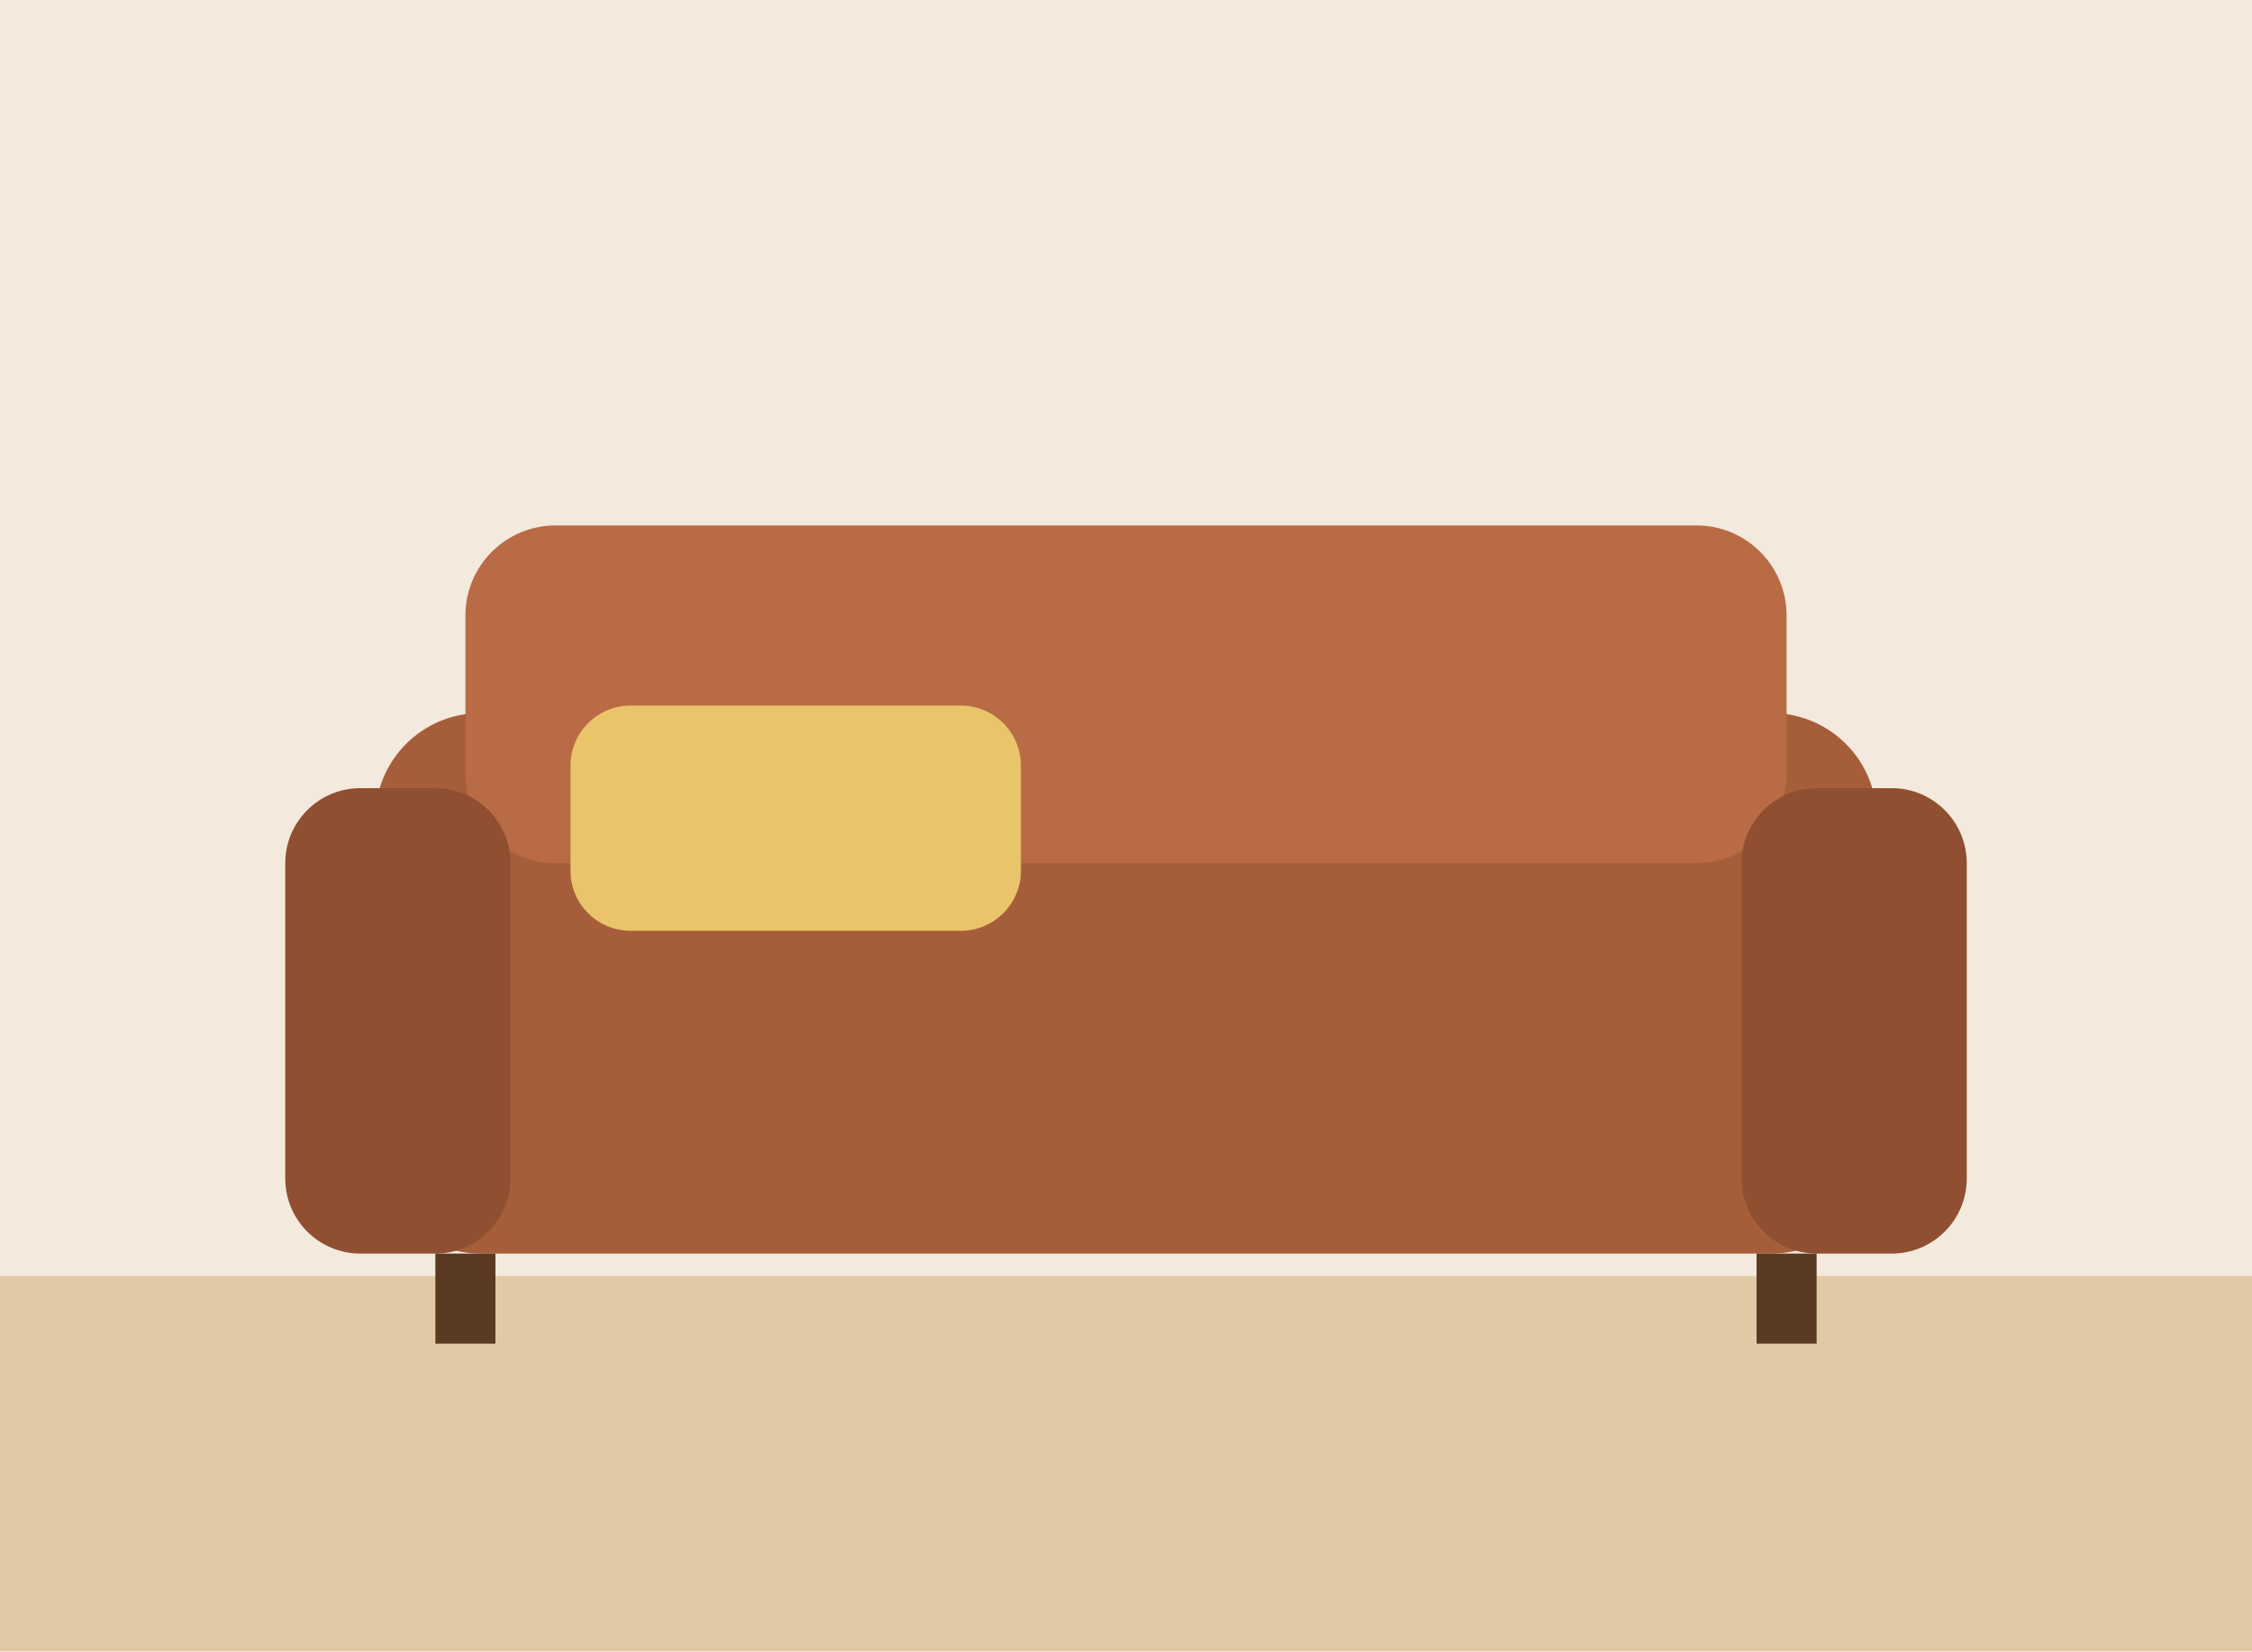
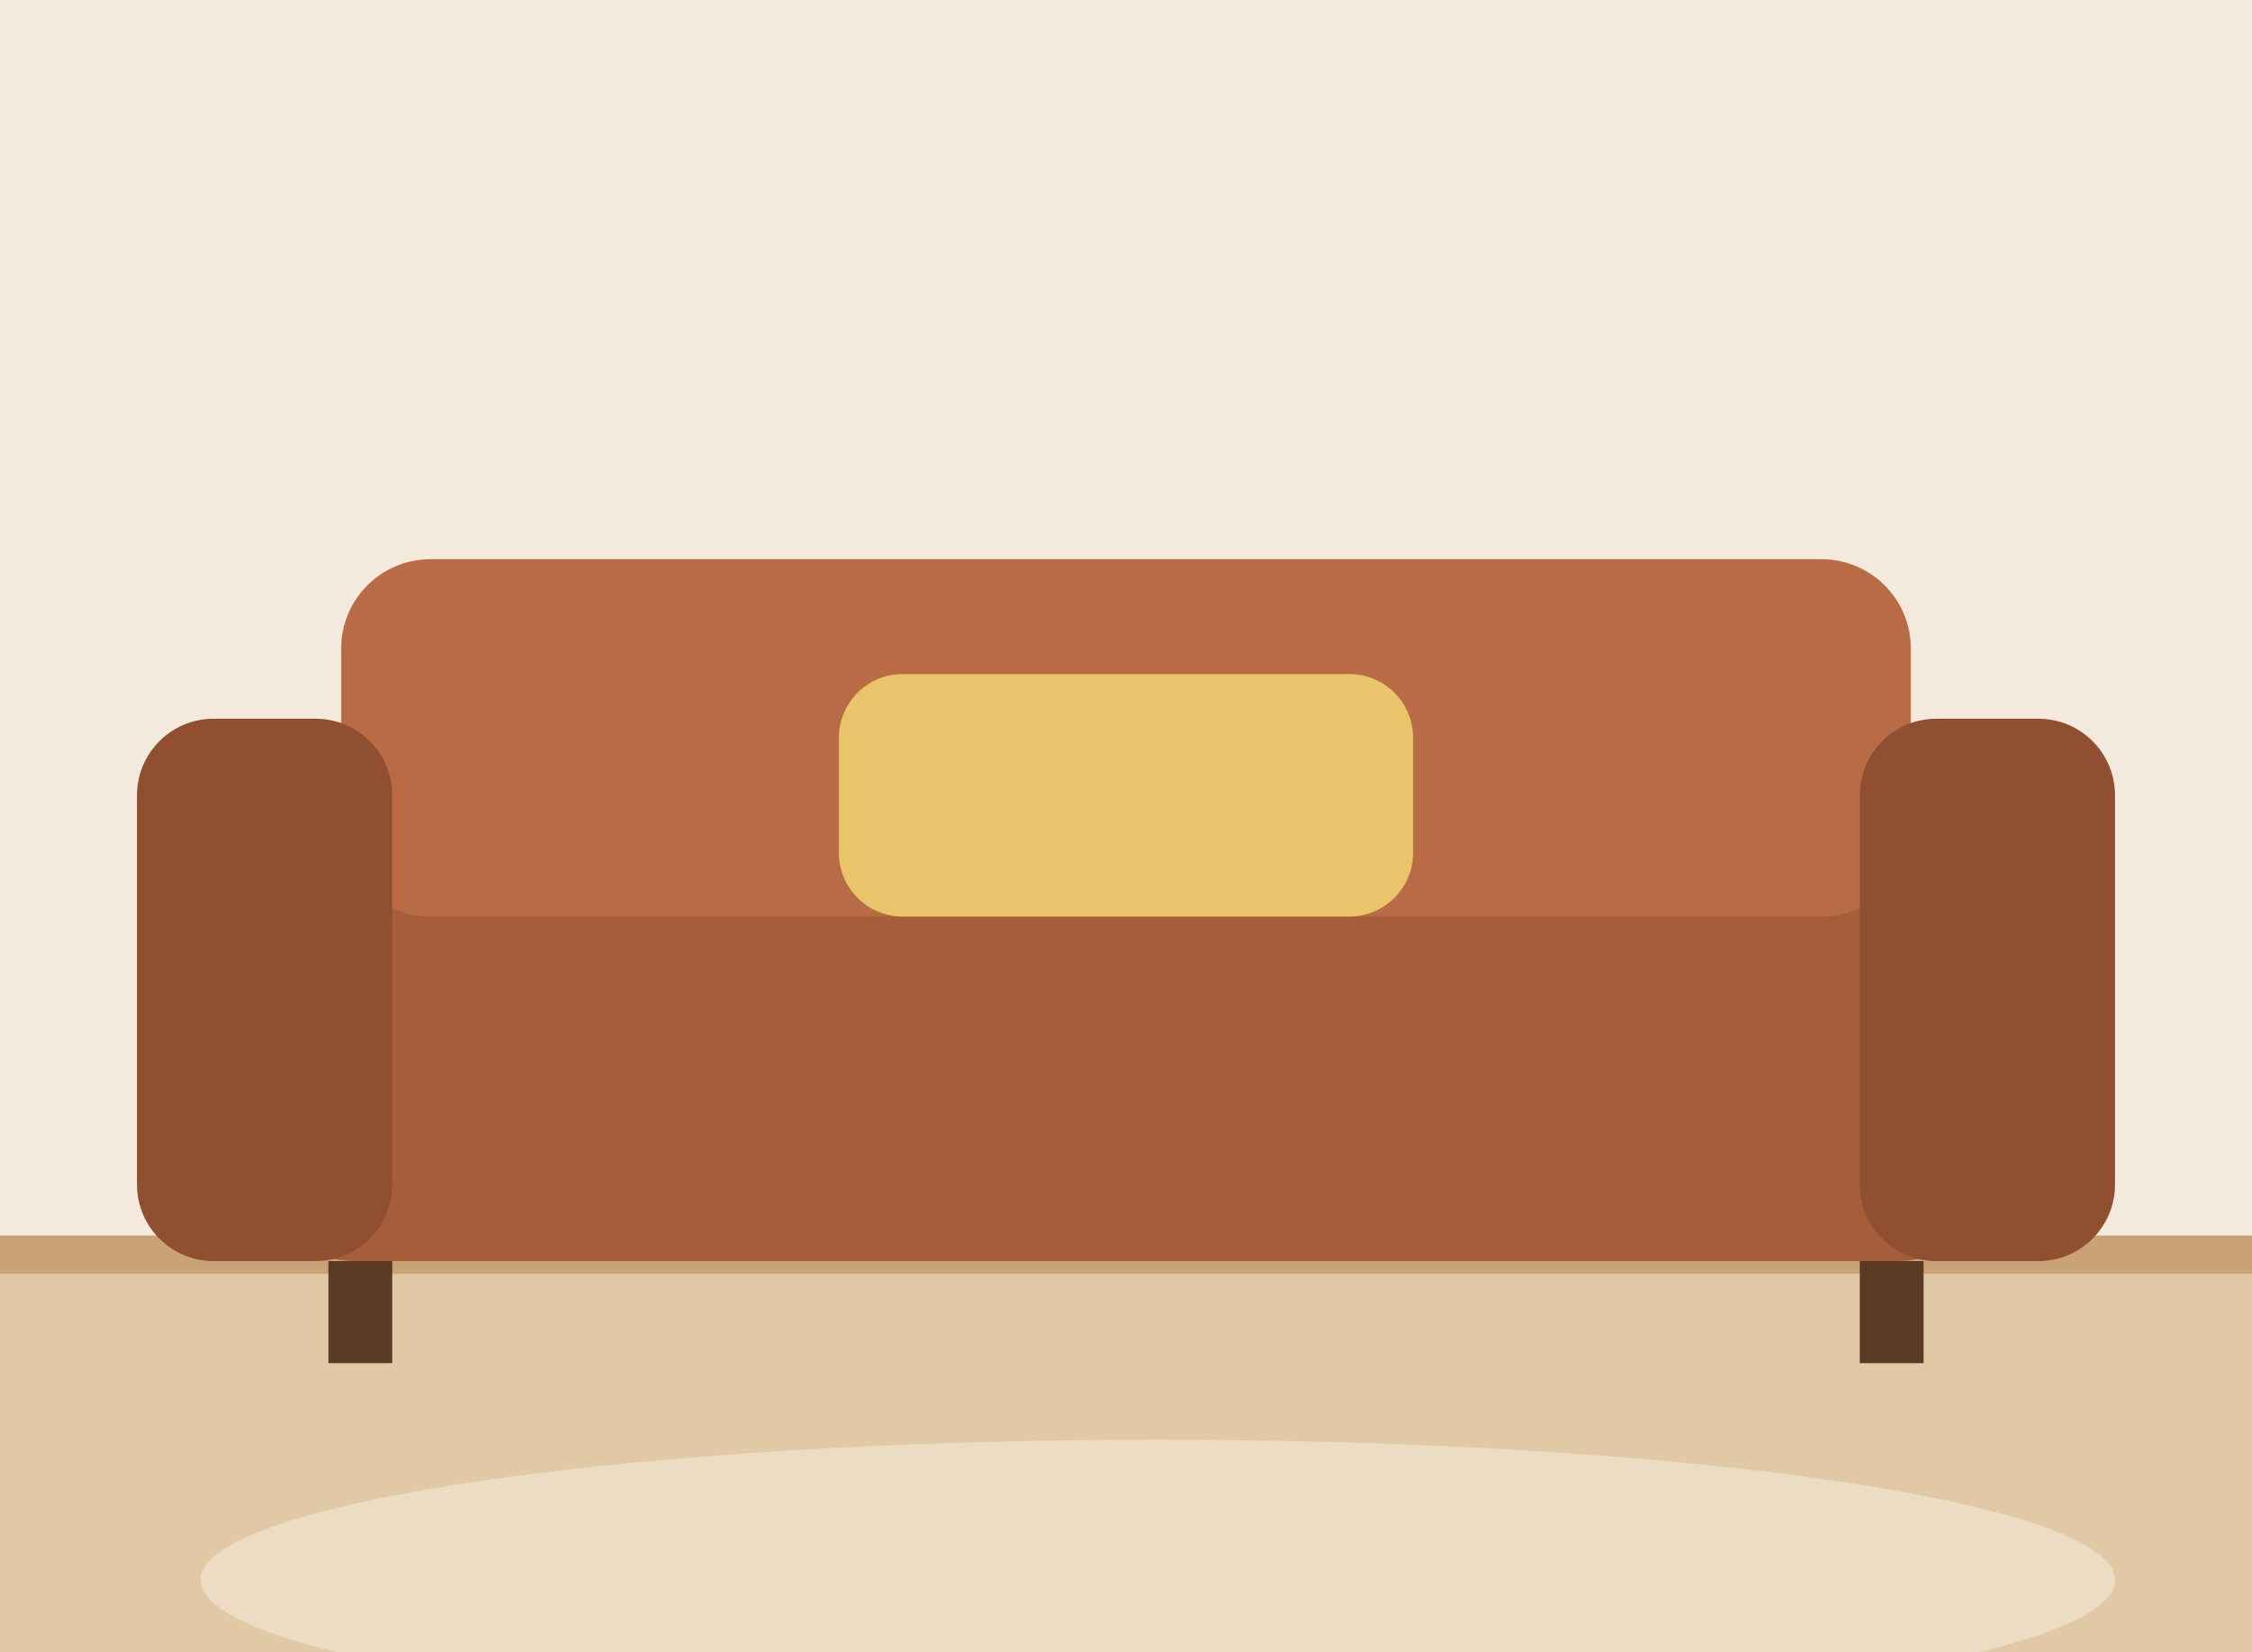
<svg xmlns="http://www.w3.org/2000/svg" viewBox="0 0 300 220">
  <rect width="300" height="220" fill="#f3e9dd" />
-   <rect y="170" width="300" height="50" fill="#e2c9a6" />
-   <rect x="50" y="95" width="200" height="72" rx="14" fill="#a65e3a" />
-   <rect x="62" y="70" width="176" height="45" rx="12" fill="#b86b45" />
-   <rect x="38" y="105" width="30" height="62" rx="10" fill="#8f4f30" />
-   <rect x="232" y="105" width="30" height="62" rx="10" fill="#8f4f30" />
-   <rect x="58" y="167" width="8" height="12" fill="#5b3a24" />
-   <rect x="234" y="167" width="8" height="12" fill="#5b3a24" />
-   <rect x="76" y="94" width="60" height="30" rx="8" fill="#e9c46a" />
+   <g transform="translate(-66.75 -87) scale(.85)">
+     <rect y="300" width="600" height="120" fill="#e2c9a6" />
+     <rect y="296" width="600" height="6" fill="#c9a276" />
+     <ellipse cx="260" cy="350" rx="150" ry="22" fill="#ecdcc4" />
+     <rect x="120" y="230" width="270" height="70" rx="14" fill="#a65e3a" />
+     <rect x="132" y="190" width="246" height="56" rx="14" fill="#b86b45" />
+     <rect x="100" y="215" width="40" height="85" rx="12" fill="#8f4f30" />
+     <rect x="370" y="215" width="40" height="85" rx="12" fill="#8f4f30" />
+     <rect x="130" y="300" width="10" height="16" fill="#5b3a24" />
+     <rect x="370" y="300" width="10" height="16" fill="#5b3a24" />
+     <rect x="210" y="208" width="90" height="38" rx="10" fill="#e9c46a" />
+   </g>
</svg>
